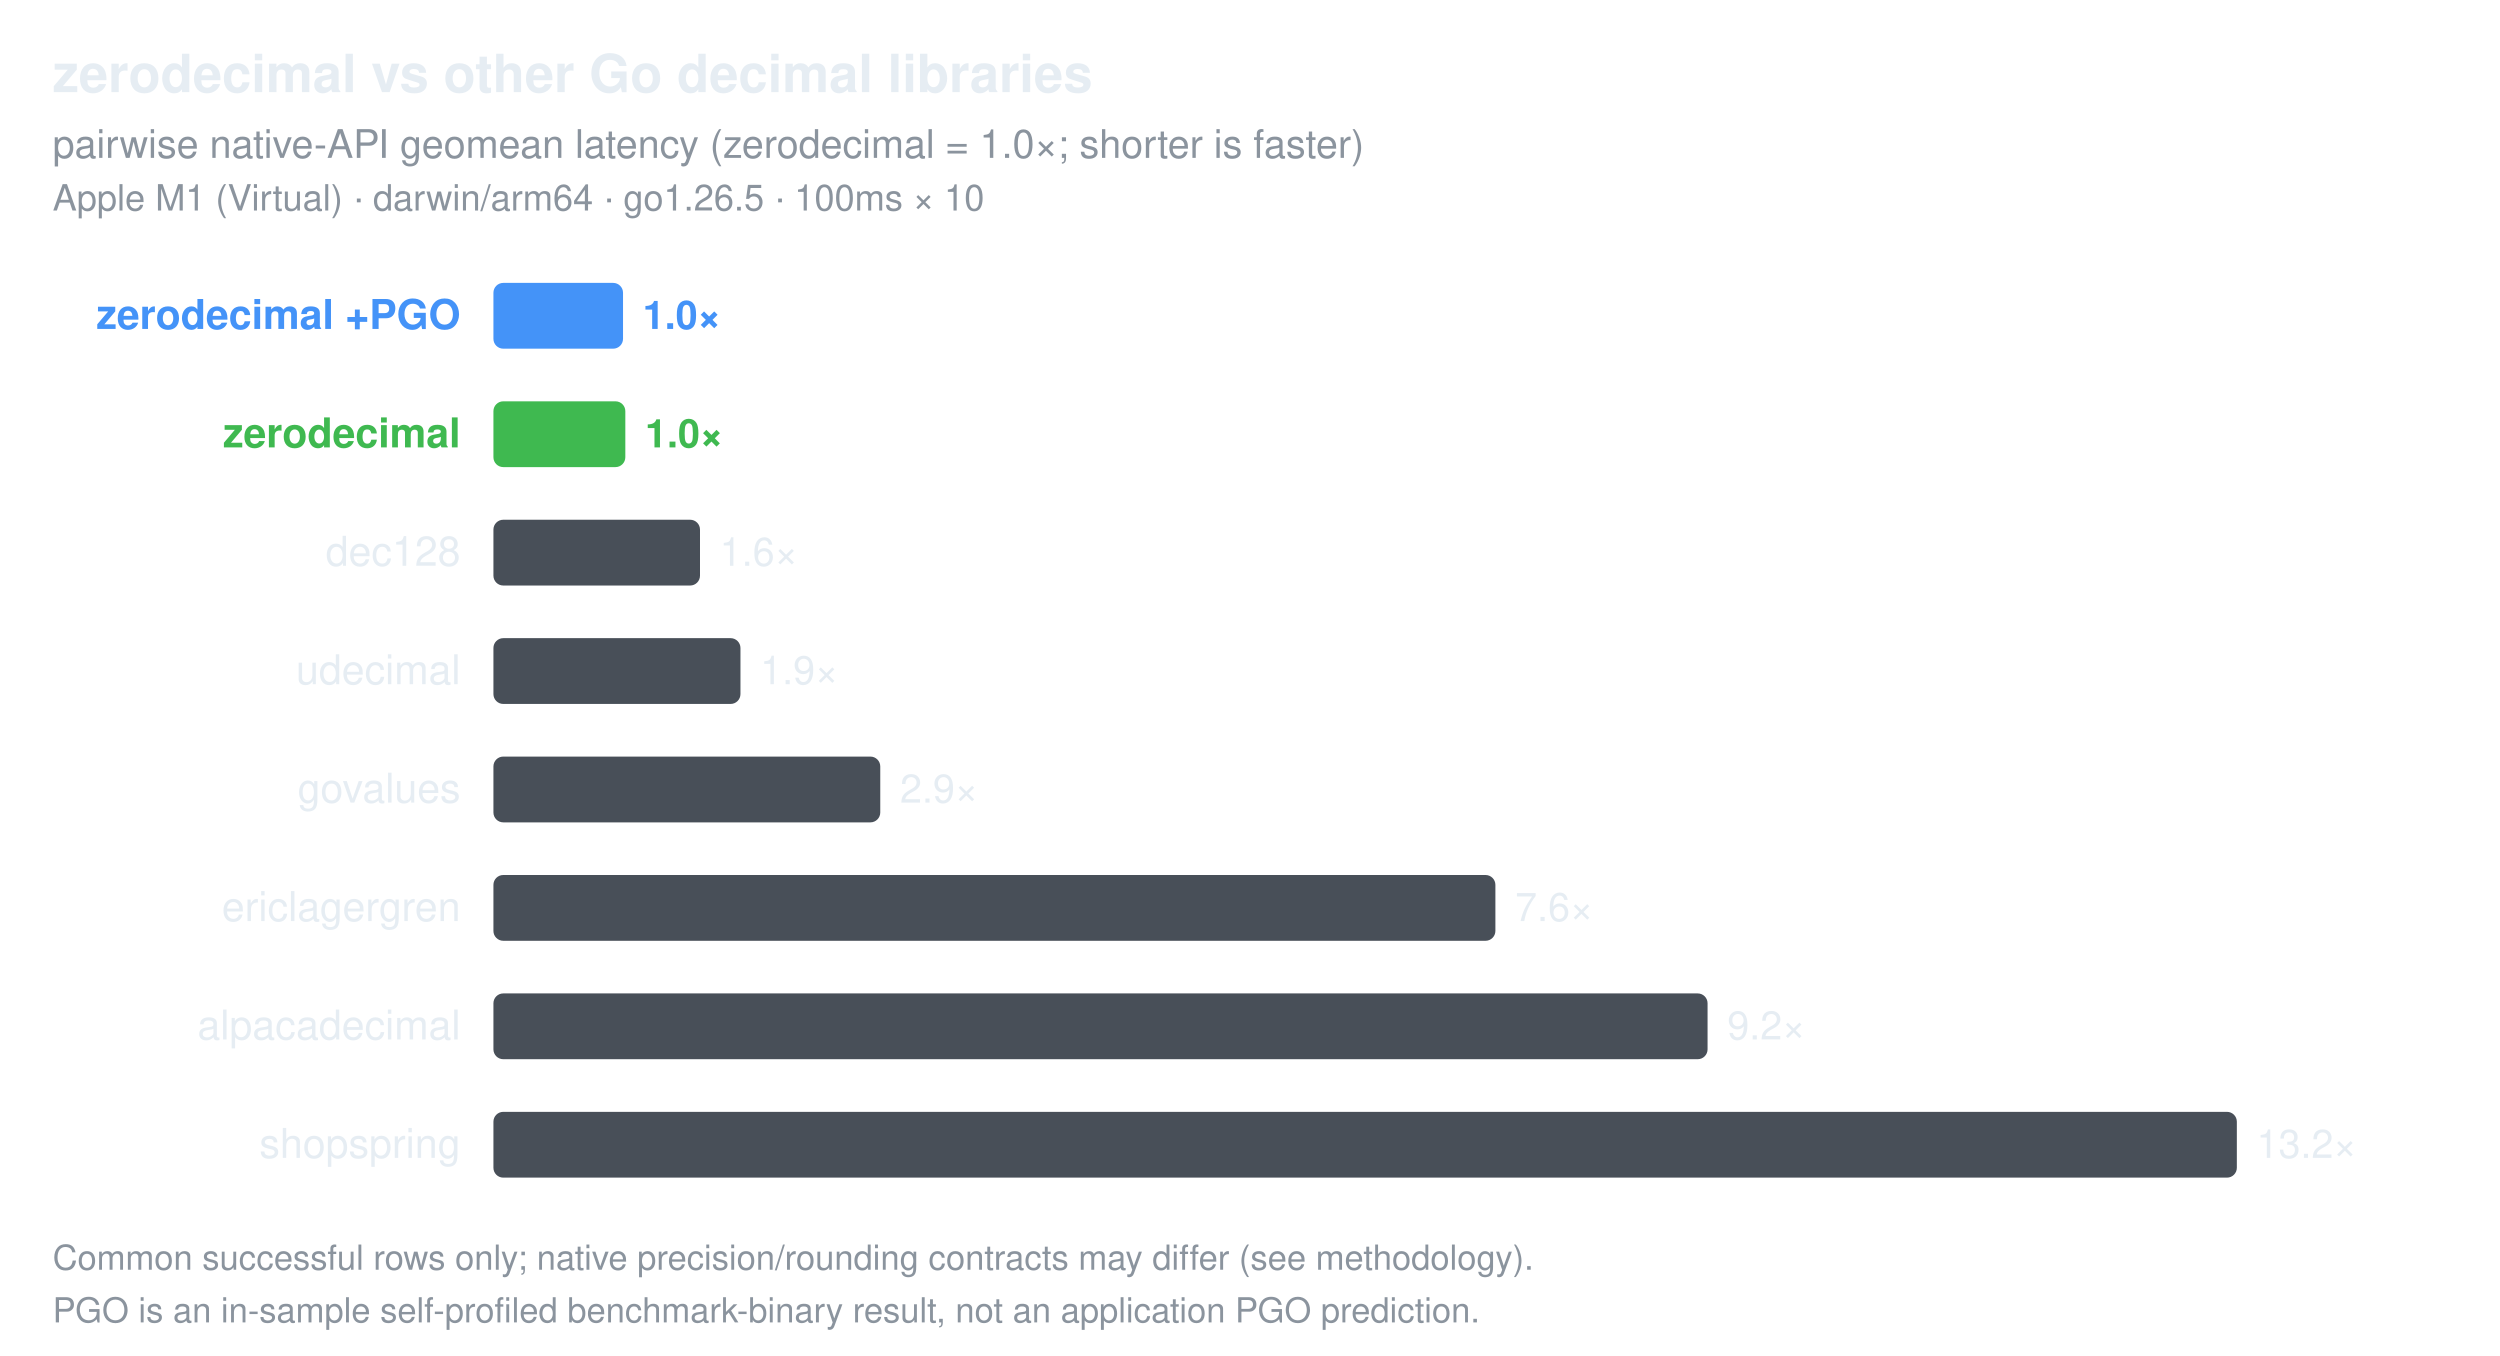
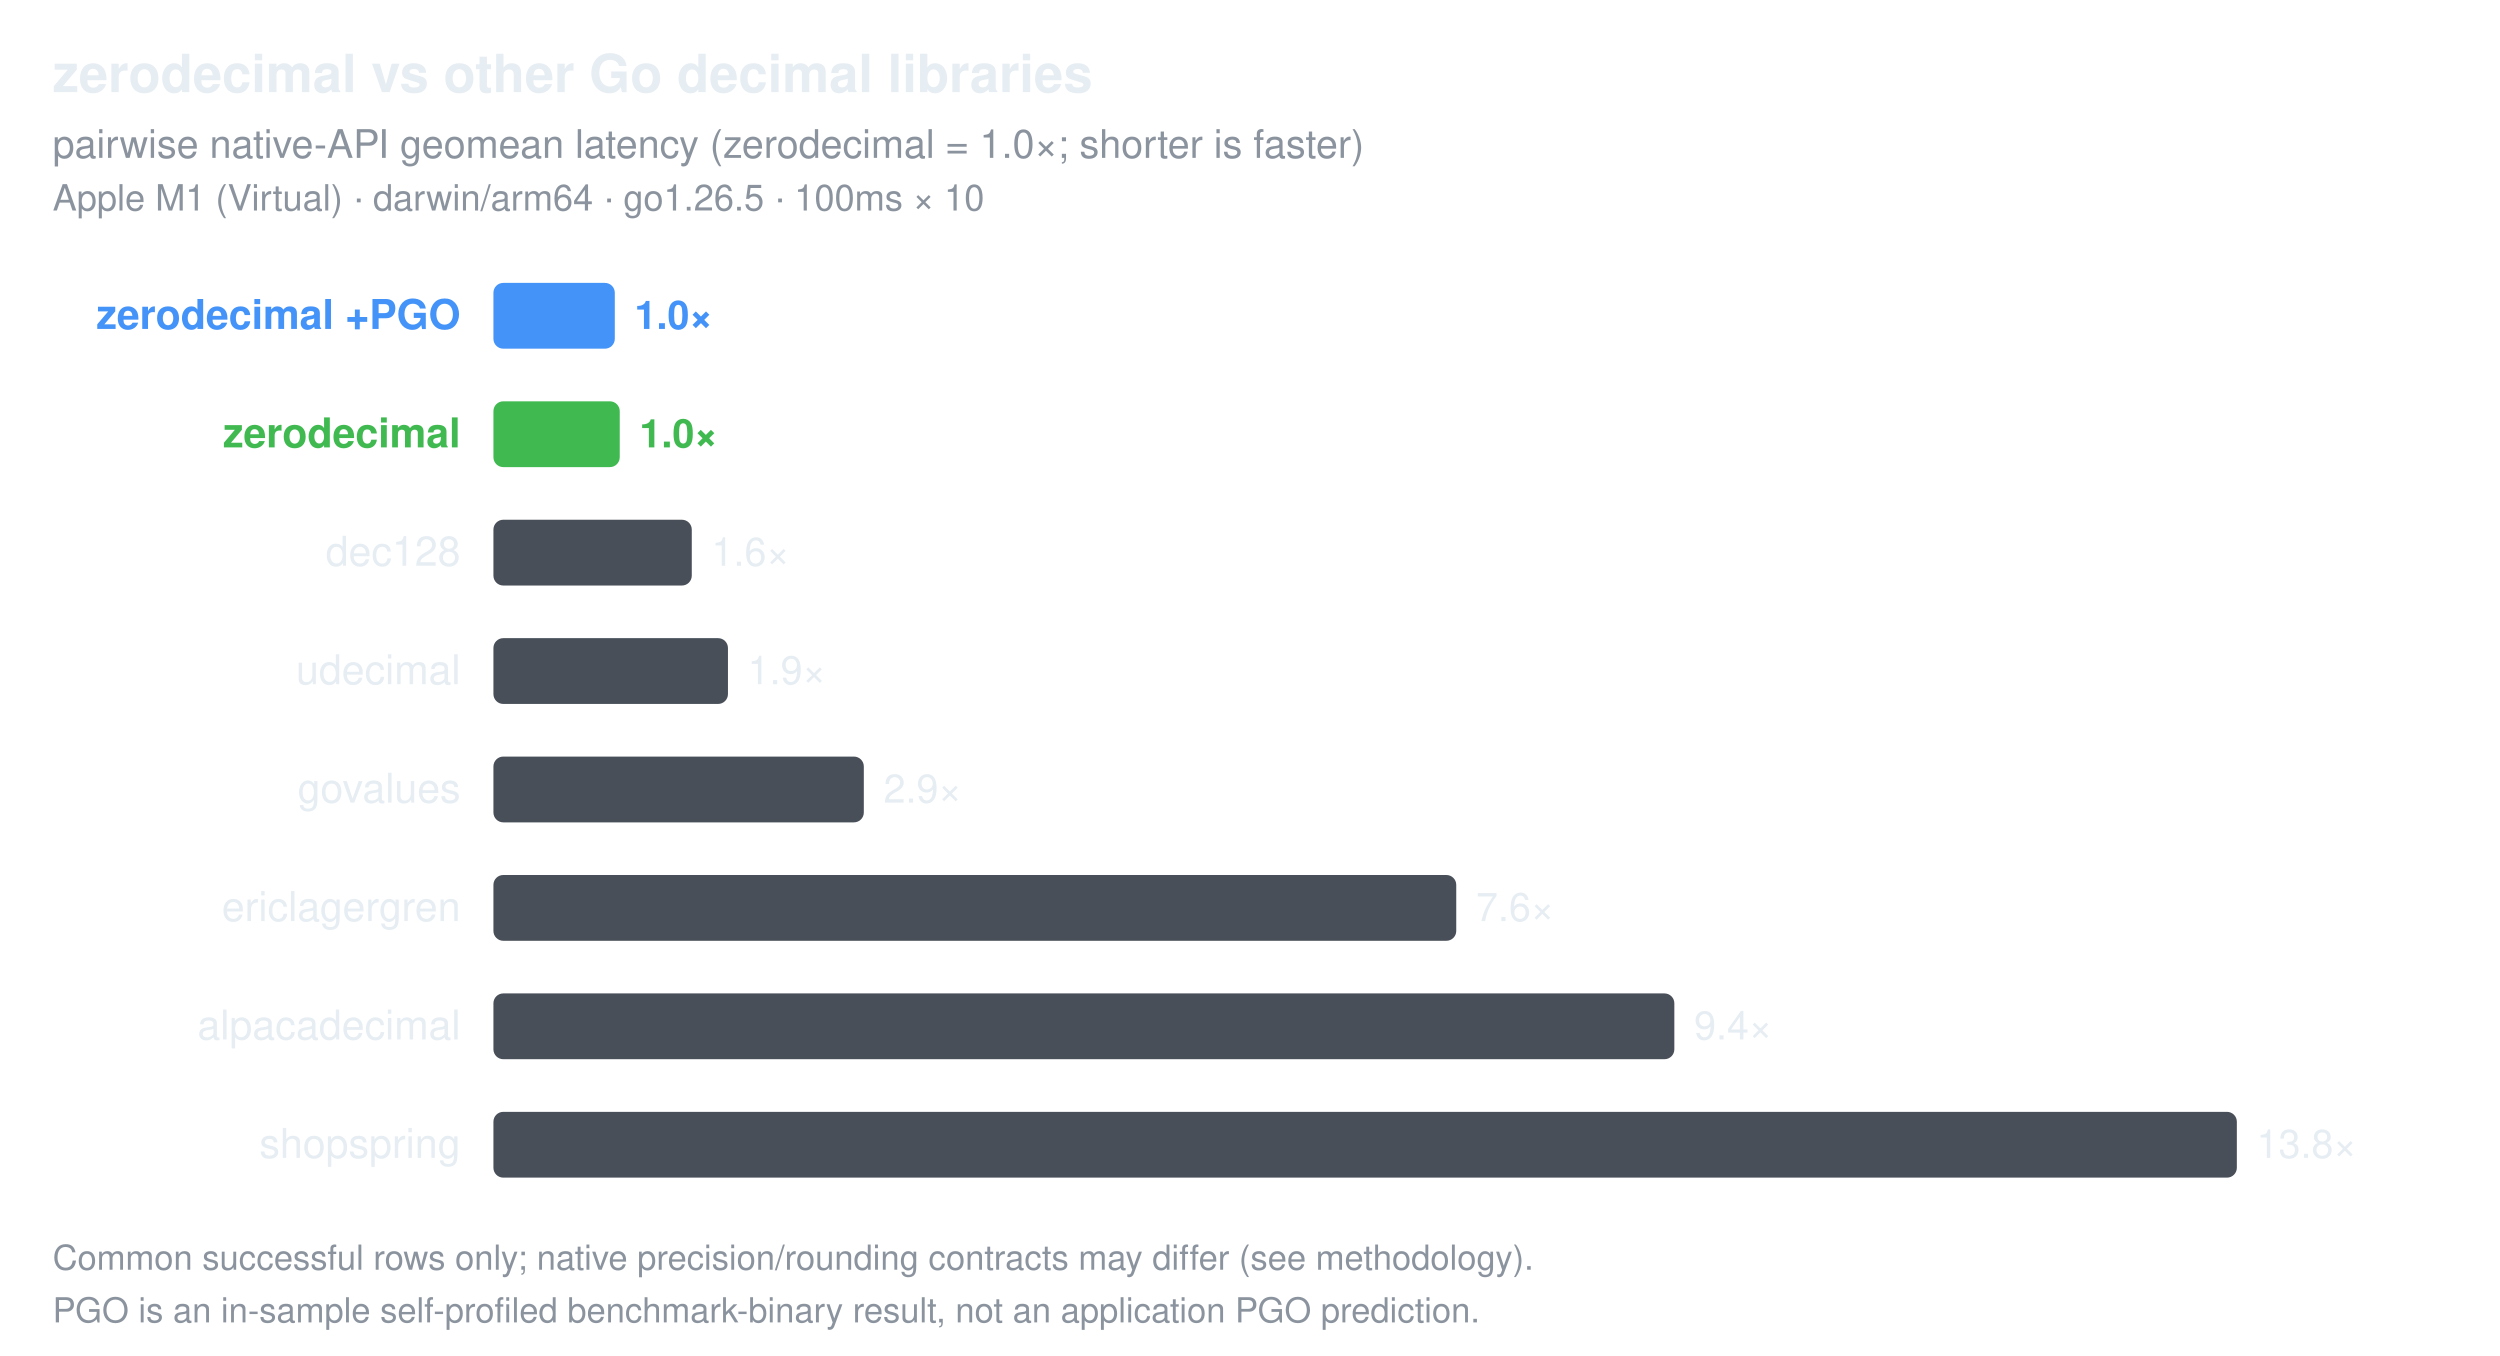
<svg xmlns="http://www.w3.org/2000/svg" width="760" height="412" viewBox="0 0 760 412" font-family="-apple-system,Segoe UI,Helvetica,Arial,sans-serif">
  <text x="16" y="28" font-size="16" font-weight="700" fill="#e6edf3">zerodecimal vs other Go decimal libraries</text>
  <text x="16" y="48" font-size="12" fill="#8b949e">pairwise native-API geomean latency (zerodecimal = 1.0×; shorter is faster)</text>
  <text x="16" y="64" font-size="11" fill="#8b949e">Apple M1 (Virtual) · darwin/arm64 · go1.26.5 · 100ms × 10</text>
  <text x="140" y="100" font-size="12.5" font-weight="700" fill="#4493f8" text-anchor="end">zerodecimal +PGO</text>
-   <rect x="150" y="86" width="39.4" height="20" rx="3" fill="#4493f8" />
-   <text x="195.4" y="100" font-size="12" font-weight="700" fill="#4493f8">1.0×</text>
+   <rect x="150" y="86" width="36.9" height="20" rx="3" fill="#4493f8" />
+   <text x="192.9" y="100" font-size="12" font-weight="700" fill="#4493f8">1.0×</text>
  <text x="140" y="136" font-size="12.5" font-weight="700" fill="#3fb950" text-anchor="end">zerodecimal</text>
-   <rect x="150" y="122" width="40.1" height="20" rx="3" fill="#3fb950" />
-   <text x="196.1" y="136" font-size="12" font-weight="700" fill="#3fb950">1.0×</text>
+   <rect x="150" y="122" width="38.4" height="20" rx="3" fill="#3fb950" />
+   <text x="194.4" y="136" font-size="12" font-weight="700" fill="#3fb950">1.0×</text>
  <text x="140" y="172" font-size="12.5" font-weight="400" fill="#e6edf3" text-anchor="end">dec128</text>
-   <rect x="150" y="158" width="62.8" height="20" rx="3" fill="#484f58" />
-   <text x="218.8" y="172" font-size="12" font-weight="400" fill="#e6edf3">1.6×</text>
+   <rect x="150" y="158" width="60.3" height="20" rx="3" fill="#484f58" />
+   <text x="216.3" y="172" font-size="12" font-weight="400" fill="#e6edf3">1.6×</text>
  <text x="140" y="208" font-size="12.5" font-weight="400" fill="#e6edf3" text-anchor="end">udecimal</text>
-   <rect x="150" y="194" width="75.1" height="20" rx="3" fill="#484f58" />
-   <text x="231.1" y="208" font-size="12" font-weight="400" fill="#e6edf3">1.9×</text>
+   <rect x="150" y="194" width="71.3" height="20" rx="3" fill="#484f58" />
+   <text x="227.3" y="208" font-size="12" font-weight="400" fill="#e6edf3">1.9×</text>
  <text x="140" y="244" font-size="12.5" font-weight="400" fill="#e6edf3" text-anchor="end">govalues</text>
-   <rect x="150" y="230" width="117.6" height="20" rx="3" fill="#484f58" />
-   <text x="273.6" y="244" font-size="12" font-weight="400" fill="#e6edf3">2.9×</text>
+   <rect x="150" y="230" width="112.6" height="20" rx="3" fill="#484f58" />
+   <text x="268.6" y="244" font-size="12" font-weight="400" fill="#e6edf3">2.9×</text>
  <text x="140" y="280" font-size="12.5" font-weight="400" fill="#e6edf3" text-anchor="end">ericlagergren</text>
-   <rect x="150" y="266" width="304.6" height="20" rx="3" fill="#484f58" />
-   <text x="460.6" y="280" font-size="12" font-weight="400" fill="#e6edf3">7.6×</text>
+   <rect x="150" y="266" width="292.7" height="20" rx="3" fill="#484f58" />
+   <text x="448.7" y="280" font-size="12" font-weight="400" fill="#e6edf3">7.6×</text>
  <text x="140" y="316" font-size="12.5" font-weight="400" fill="#e6edf3" text-anchor="end">alpacadecimal</text>
-   <rect x="150" y="302" width="369.1" height="20" rx="3" fill="#484f58" />
-   <text x="525.1" y="316" font-size="12" font-weight="400" fill="#e6edf3">9.2×</text>
+   <rect x="150" y="302" width="359.0" height="20" rx="3" fill="#484f58" />
+   <text x="515.0" y="316" font-size="12" font-weight="400" fill="#e6edf3">9.4×</text>
  <text x="140" y="352" font-size="12.5" font-weight="400" fill="#e6edf3" text-anchor="end">shopspring</text>
  <rect x="150" y="338" width="530.0" height="20" rx="3" fill="#484f58" />
-   <text x="686.0" y="352" font-size="12" font-weight="400" fill="#e6edf3">13.2×</text>
+   <text x="686.0" y="352" font-size="12" font-weight="400" fill="#e6edf3">13.8×</text>
  <text x="16" y="386" font-size="10.5" fill="#8b949e">Common successful rows only; native precision/rounding contracts may differ (see methodology).</text>
  <text x="16" y="402" font-size="10.5" fill="#8b949e">PGO is an in-sample self-profiled benchmark-binary result, not an application PGO prediction.</text>
</svg>
